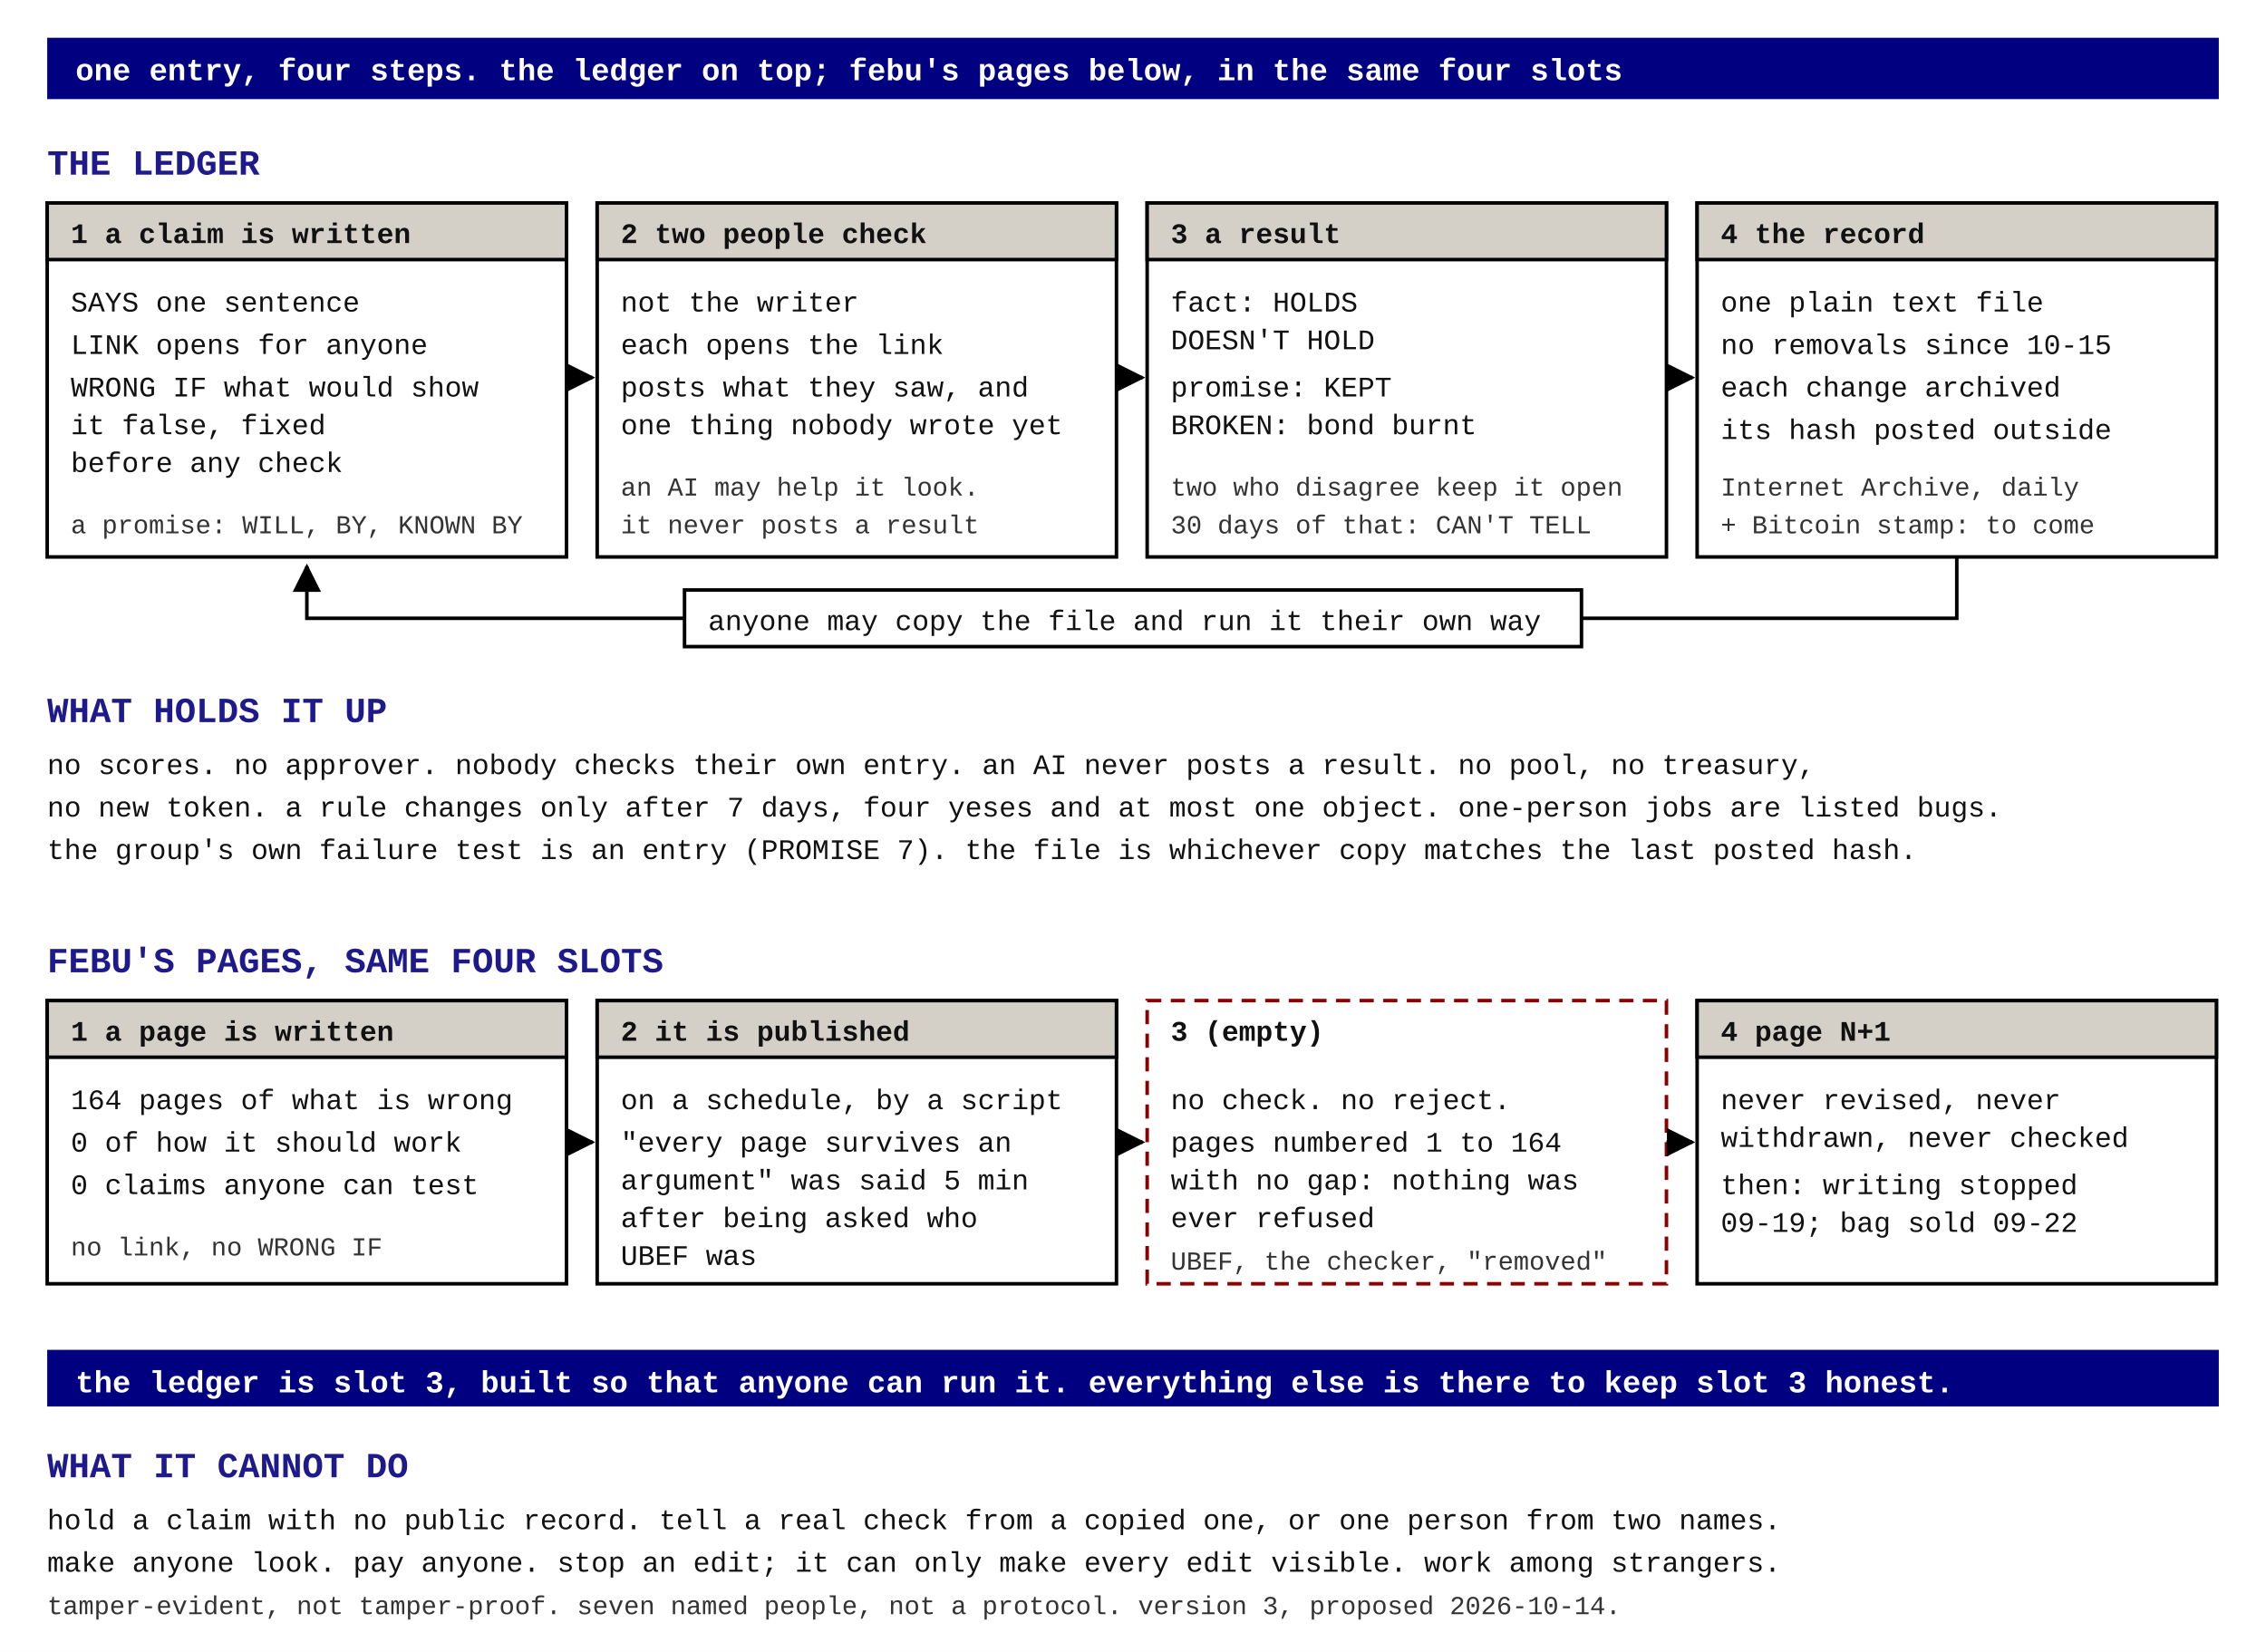
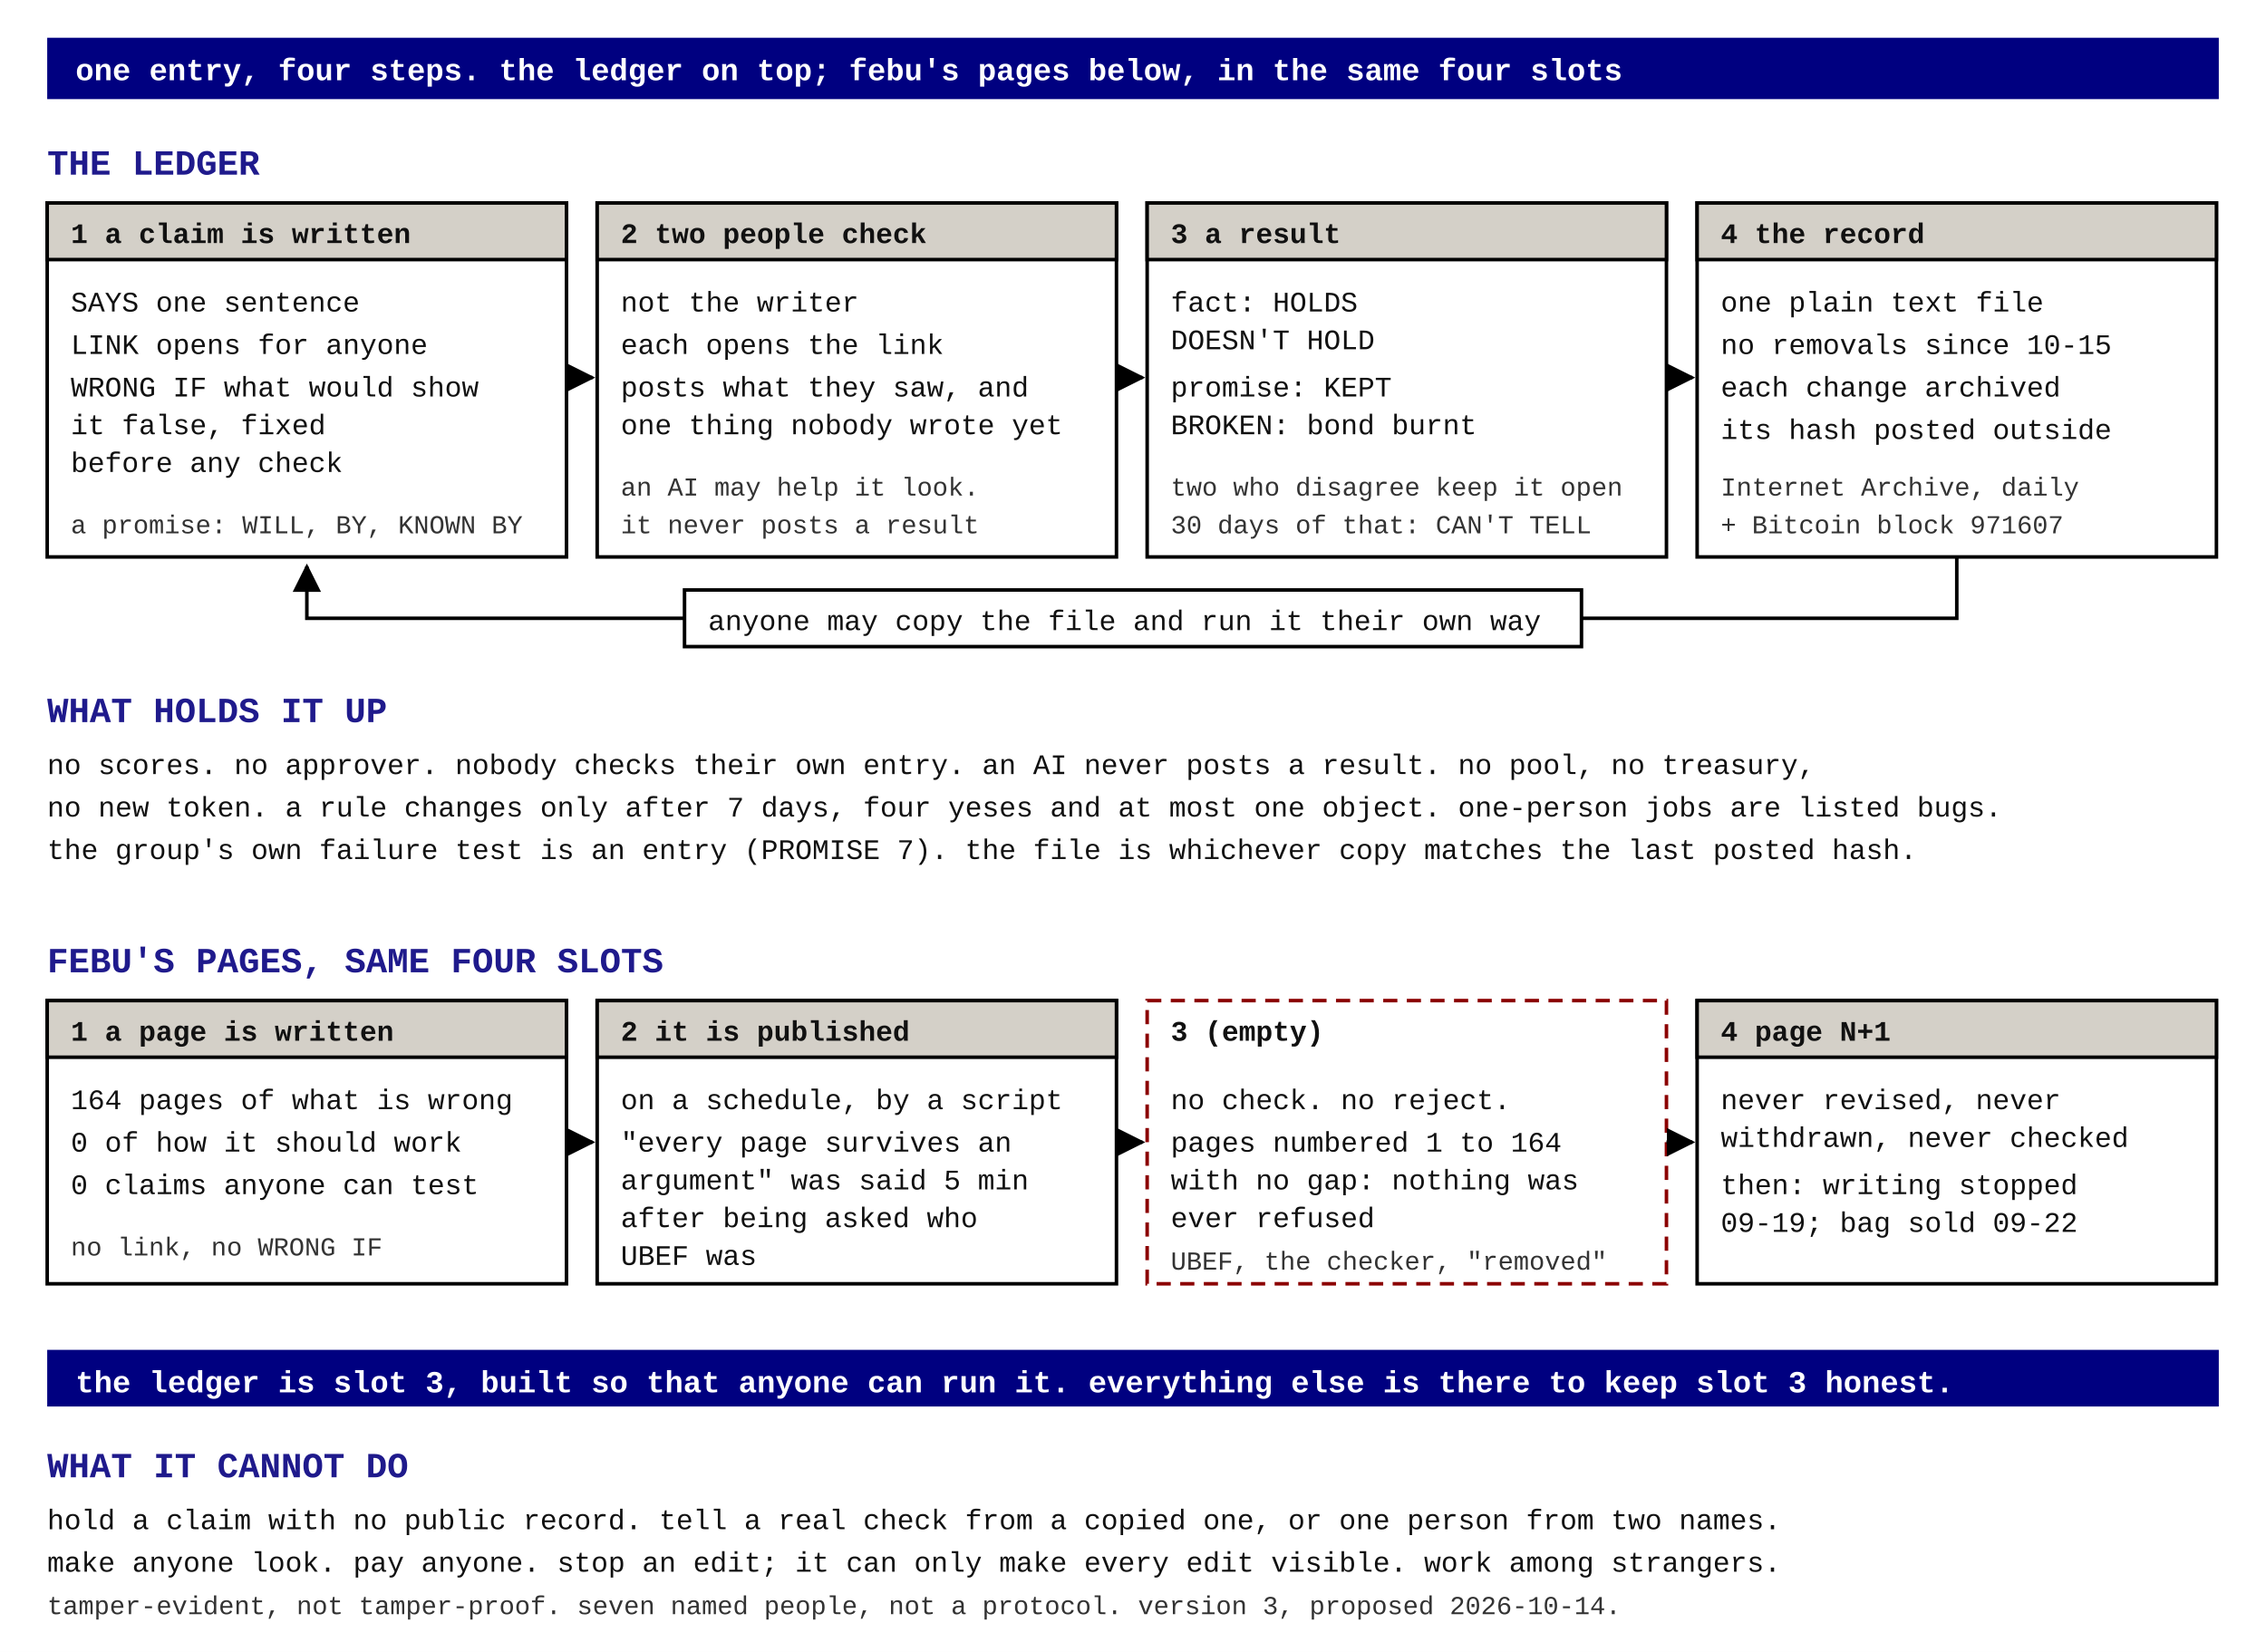
<svg xmlns="http://www.w3.org/2000/svg" viewBox="0 0 960 700" width="960" height="700" role="img" aria-labelledby="t d">
  <style>
    text{font-family:ui-monospace,"Cascadia Mono",Consolas,"Courier New",monospace;fill:#111}
    .h{font-size:15px;font-weight:700;fill:#1f1a8c}
    .n{font-size:12px}
    .s{font-size:11px;fill:#333}
    .k{font-size:12px;font-weight:700}
    .box{fill:#fff;stroke:#000;stroke-width:1.5}
    .silver{fill:#d4d0c8;stroke:#000;stroke-width:1.5}
    .missing{fill:none;stroke:#8b0000;stroke-width:1.5;stroke-dasharray:6 4}
    .arrow{fill:none;stroke:#000;stroke-width:1.5;marker-end:url(#m)}
    .barfill{fill:#000080}
    .bart{font-size:13px;font-weight:700;fill:#fff}
  </style>
  <defs>
    <marker id="m" viewBox="0 0 10 10" refX="9" refY="5" markerWidth="8" markerHeight="8" orient="auto-start-reverse">
      <path d="M0,0 L10,5 L0,10 z" fill="#000" />
    </marker>
  </defs>
  <rect x="0" y="0" width="960" height="700" fill="#fff" />
  <rect x="20" y="16" width="920" height="26" class="barfill" />
  <text x="32" y="34" class="bart">one entry, four steps. the ledger on top; febu's pages below, in the same four slots</text>
  <text x="20" y="74" class="h">THE LEDGER</text>
  <rect x="20" y="86" width="220" height="150" class="box" />
  <rect x="20" y="86" width="220" height="24" class="silver" />
  <text x="30" y="103" class="k">1  a claim is written</text>
  <text x="30" y="132" class="n">SAYS     one sentence</text>
  <text x="30" y="150" class="n">LINK     opens for anyone</text>
  <text x="30" y="168" class="n">WRONG IF what would show</text>
  <text x="30" y="184" class="n">         it false, fixed</text>
  <text x="30" y="200" class="n">         before any check</text>
  <text x="30" y="226" class="s">a promise: WILL, BY, KNOWN BY</text>
  <path d="M240,160 L251,160" class="arrow" />
  <rect x="253" y="86" width="220" height="150" class="box" />
  <rect x="253" y="86" width="220" height="24" class="silver" />
  <text x="263" y="103" class="k">2  two people check</text>
  <text x="263" y="132" class="n">not the writer</text>
  <text x="263" y="150" class="n">each opens the link</text>
  <text x="263" y="168" class="n">posts what they saw, and</text>
  <text x="263" y="184" class="n">one thing nobody wrote yet</text>
  <text x="263" y="210" class="s">an AI may help it look.</text>
  <text x="263" y="226" class="s">it never posts a result</text>
  <path d="M473,160 L484,160" class="arrow" />
  <rect x="486" y="86" width="220" height="150" class="box" />
  <rect x="486" y="86" width="220" height="24" class="silver" />
  <text x="496" y="103" class="k">3  a result</text>
  <text x="496" y="132" class="n">fact:    HOLDS</text>
  <text x="496" y="148" class="n">         DOESN'T HOLD</text>
  <text x="496" y="168" class="n">promise: KEPT</text>
  <text x="496" y="184" class="n">         BROKEN: bond burnt</text>
  <text x="496" y="210" class="s">two who disagree keep it open</text>
  <text x="496" y="226" class="s">30 days of that: CAN'T TELL</text>
  <path d="M706,160 L717,160" class="arrow" />
  <rect x="719" y="86" width="220" height="150" class="box" />
  <rect x="719" y="86" width="220" height="24" class="silver" />
  <text x="729" y="103" class="k">4  the record</text>
  <text x="729" y="132" class="n">one plain text file</text>
  <text x="729" y="150" class="n">no removals since 10-15</text>
  <text x="729" y="168" class="n">each change archived</text>
  <text x="729" y="186" class="n">its hash posted outside</text>
  <text x="729" y="210" class="s">Internet Archive, daily</text>
-   <text x="729" y="226" class="s">+ Bitcoin stamp: to come</text>
+   <text x="729" y="226" class="s">+ Bitcoin block 971607</text>
  <path d="M829,236 L829,262 L130,262 L130,240" class="arrow" />
  <rect x="290" y="250" width="380" height="24" class="box" />
  <text x="300" y="267" class="n">anyone may copy the file and run it their own way</text>
  <text x="20" y="306" class="h">WHAT HOLDS IT UP</text>
  <text x="20" y="328" class="n">no scores. no approver. nobody checks their own entry. an AI never posts a result. no pool, no treasury,</text>
  <text x="20" y="346" class="n">no new token. a rule changes only after 7 days, four yeses and at most one object. one-person jobs are listed bugs.</text>
  <text x="20" y="364" class="n">the group's own failure test is an entry (PROMISE 7). the file is whichever copy matches the last posted hash.</text>
  <text x="20" y="412" class="h">FEBU'S PAGES, SAME FOUR SLOTS</text>
  <rect x="20" y="424" width="220" height="120" class="box" />
  <rect x="20" y="424" width="220" height="24" class="silver" />
  <text x="30" y="441" class="k">1  a page is written</text>
  <text x="30" y="470" class="n">164 pages of what is wrong</text>
  <text x="30" y="488" class="n">0 of how it should work</text>
  <text x="30" y="506" class="n">0 claims anyone can test</text>
  <text x="30" y="532" class="s">no link, no WRONG IF</text>
  <path d="M240,484 L251,484" class="arrow" />
  <rect x="253" y="424" width="220" height="120" class="box" />
  <rect x="253" y="424" width="220" height="24" class="silver" />
  <text x="263" y="441" class="k">2  it is published</text>
  <text x="263" y="470" class="n">on a schedule, by a script</text>
  <text x="263" y="488" class="n">"every page survives an</text>
  <text x="263" y="504" class="n">argument" was said 5 min</text>
  <text x="263" y="520" class="n">after being asked who</text>
  <text x="263" y="536" class="n">UBEF was</text>
  <path d="M473,484 L484,484" class="arrow" />
  <rect x="486" y="424" width="220" height="120" class="missing" />
  <text x="496" y="441" class="k" fill="#8b0000">3  (empty)</text>
  <text x="496" y="470" class="n">no check. no reject.</text>
  <text x="496" y="488" class="n">pages numbered 1 to 164</text>
  <text x="496" y="504" class="n">with no gap: nothing was</text>
  <text x="496" y="520" class="n">ever refused</text>
  <text x="496" y="538" class="s">UBEF, the checker, "removed"</text>
  <path d="M706,484 L717,484" class="arrow" />
  <rect x="719" y="424" width="220" height="120" class="box" />
  <rect x="719" y="424" width="220" height="24" class="silver" />
  <text x="729" y="441" class="k">4  page N+1</text>
  <text x="729" y="470" class="n">never revised, never</text>
  <text x="729" y="486" class="n">withdrawn, never checked</text>
  <text x="729" y="506" class="n">then: writing stopped</text>
  <text x="729" y="522" class="n">09-19; bag sold 09-22</text>
  <rect x="20" y="572" width="920" height="24" class="barfill" />
  <text x="32" y="590" class="bart">the ledger is slot 3, built so that anyone can run it. everything else is there to keep slot 3 honest.</text>
  <text x="20" y="626" class="h">WHAT IT CANNOT DO</text>
  <text x="20" y="648" class="n">hold a claim with no public record. tell a real check from a copied one, or one person from two names.</text>
  <text x="20" y="666" class="n">make anyone look. pay anyone. stop an edit; it can only make every edit visible. work among strangers.</text>
  <text x="20" y="684" class="s">tamper-evident, not tamper-proof. seven named people, not a protocol. version 3, proposed 2026-10-14.</text>
</svg>
